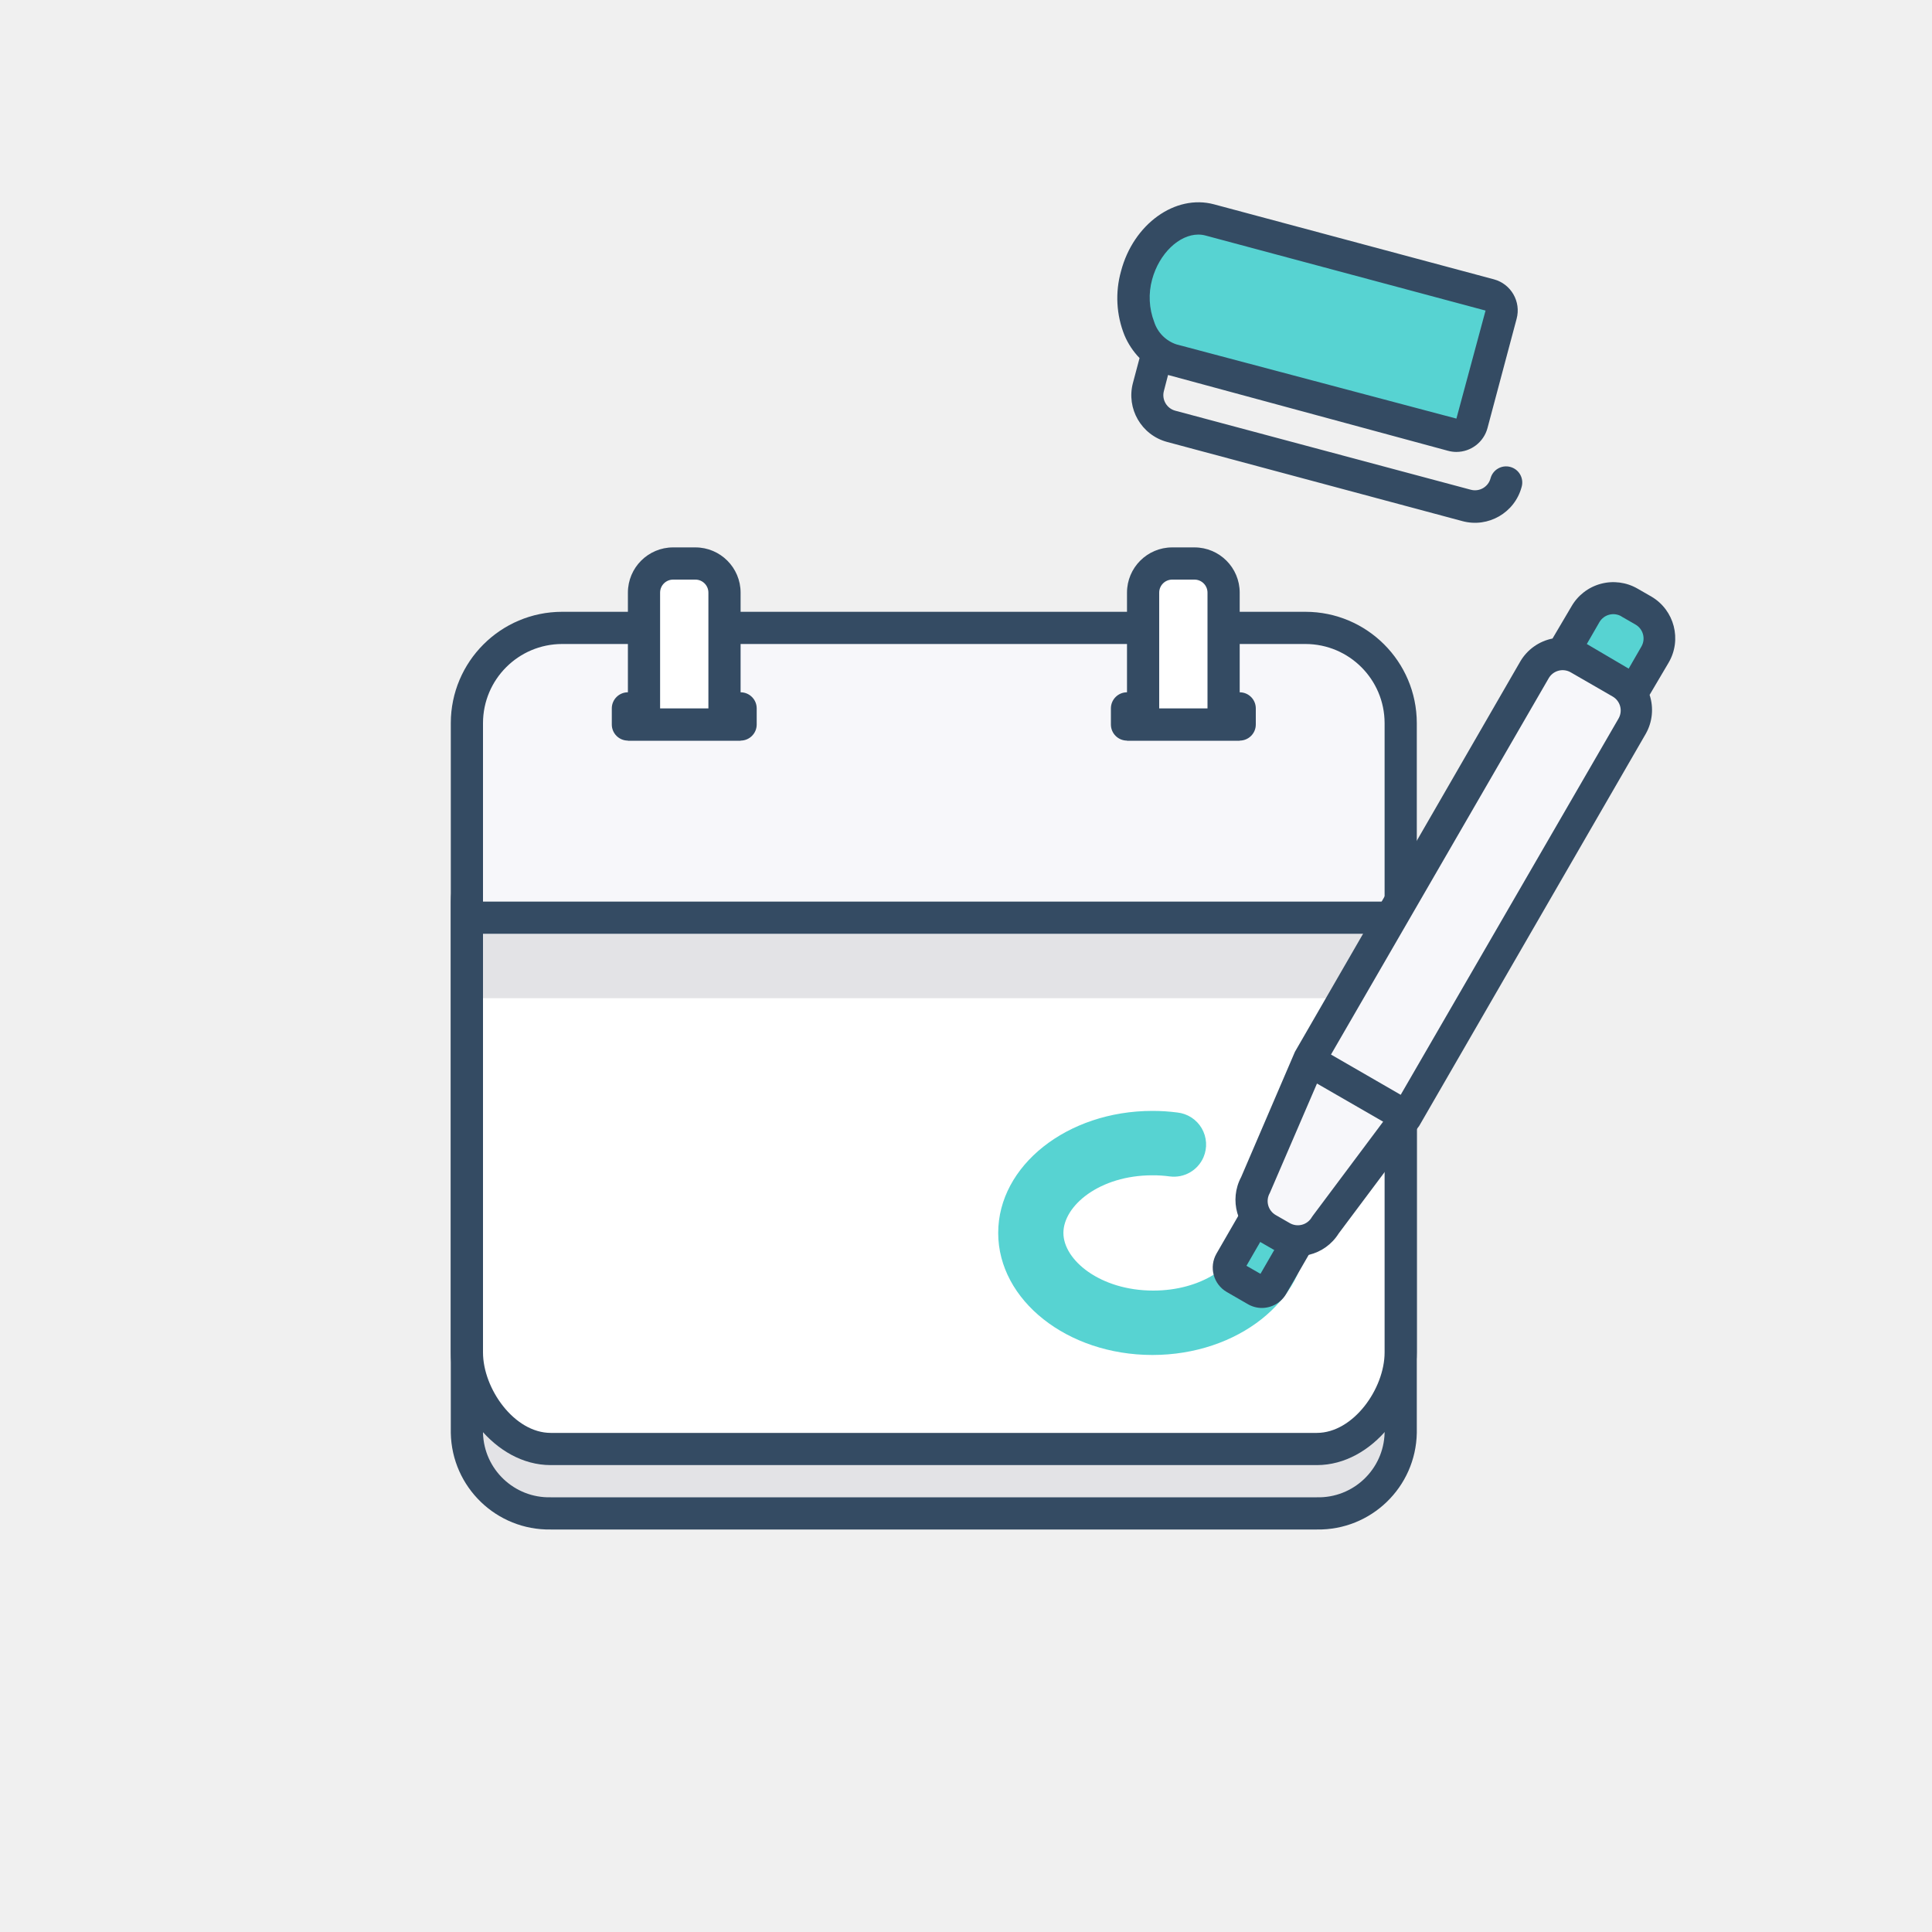
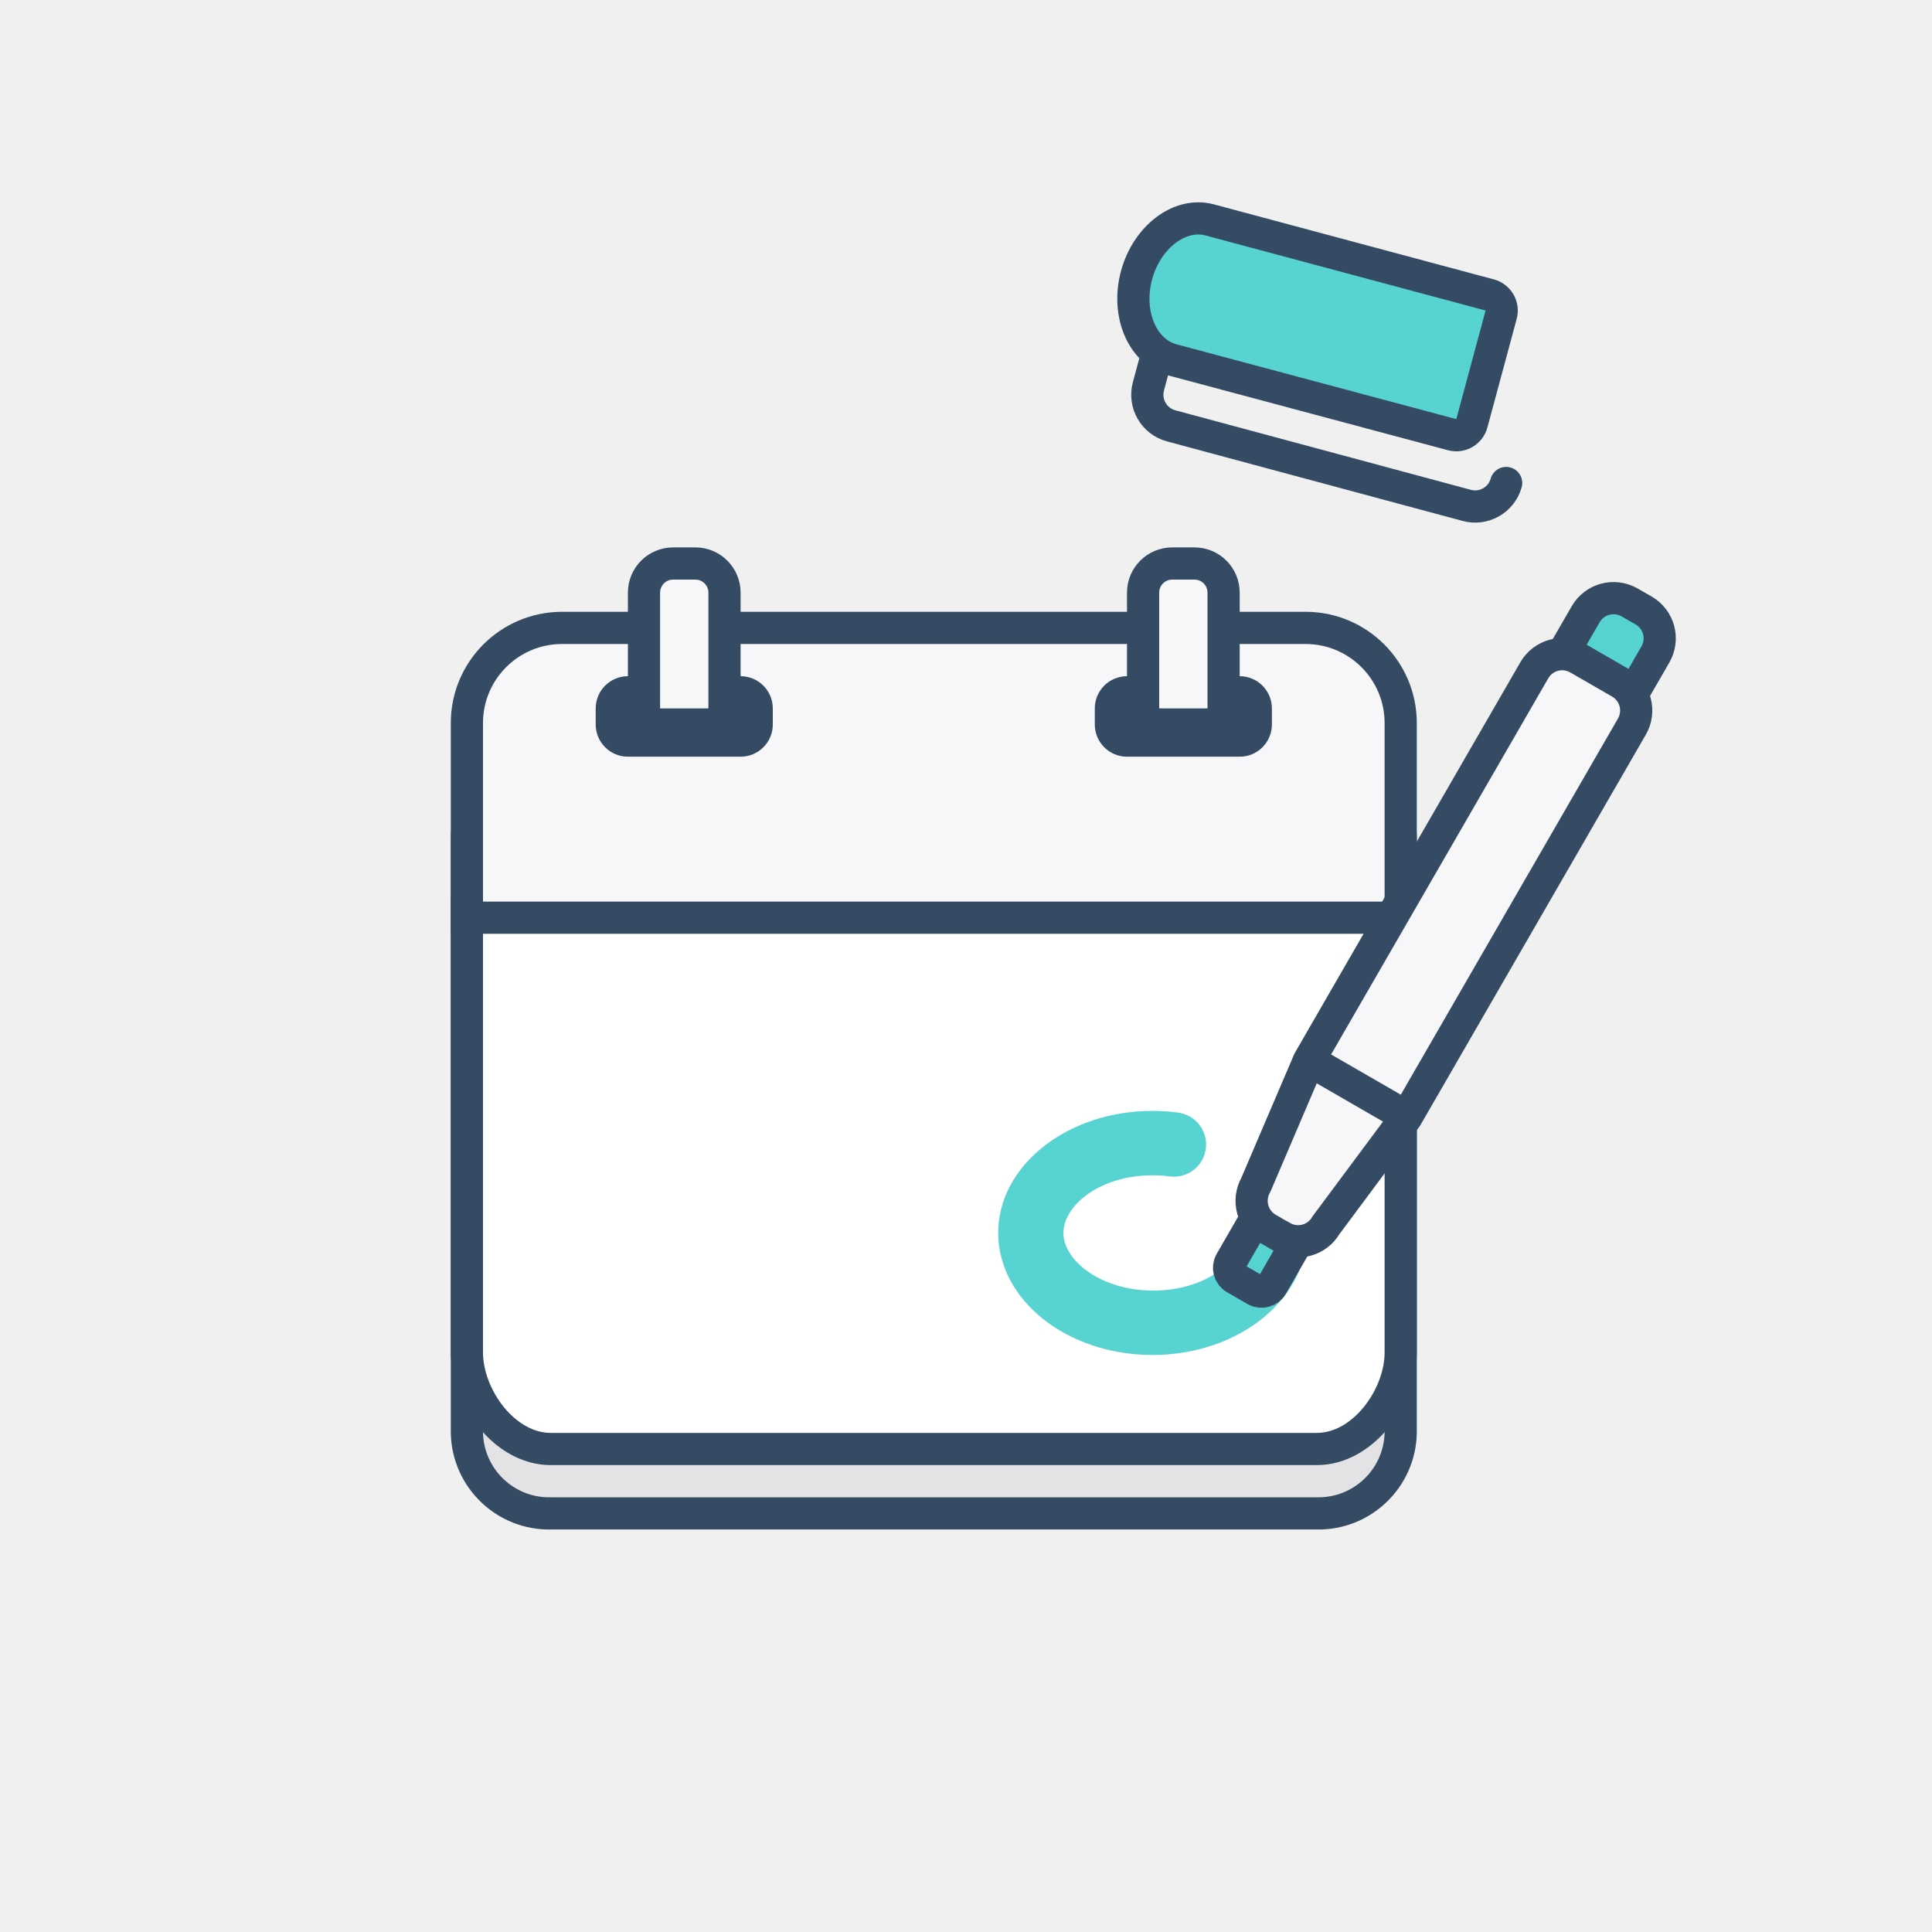
<svg xmlns="http://www.w3.org/2000/svg" width="120" height="120" viewBox="0 0 120 120">
-   <g id="bounding">
-     <rect width="120" height="120" fill="none" />
-   </g>
-   <g id="illu">
-     <path d="M81.79,94H34.21A5.11,5.11,0,0,1,29,89V56a5.11,5.11,0,0,1,5.21-5H81.79A5.11,5.11,0,0,1,87,56V89A5.11,5.11,0,0,1,81.79,94Z" fill="#e3e3e6" />
-     <path d="M81.79,95H34.21A6.11,6.11,0,0,1,28,89V56a6.11,6.11,0,0,1,6.21-6H81.79A6.11,6.11,0,0,1,88,56V89A6.11,6.11,0,0,1,81.79,95ZM34.21,52A4.11,4.11,0,0,0,30,56V89a4.11,4.11,0,0,0,4.21,4H81.79A4.11,4.11,0,0,0,86,89V56a4.11,4.11,0,0,0-4.21-4Z" fill="#344b63" />
-     <path d="M81.79,90H34.21C31.33,90,29,86.76,29,84V52a5.11,5.11,0,0,1,5.21-5H81.79A5.11,5.11,0,0,1,87,52V84C87,86.76,84.67,90,81.79,90Z" fill="#fff" />
-     <path d="M29,39H87a0,0,0,0,1,0,0V51.09A5.91,5.91,0,0,1,81.09,57H34.91A5.91,5.91,0,0,1,29,51.09V39A0,0,0,0,1,29,39Z" transform="translate(116 96) rotate(180)" fill="#f7f7fa" />
-     <rect x="30" y="58" width="55" height="4" fill="#e3e3e6" />
-     <rect x="38" y="43" width="9" height="3" rx="1" ry="1" fill="#344b63" />
-     <rect x="69" y="43" width="9" height="3" rx="1" ry="1" fill="#344b63" />
-     <path d="M93.24,19.54a1,1,0,0,0-.71-1.22L75.14,13.66c-1.86-.5-3.9,1.05-4.55,3.44h0c-.64,2.39.36,4.75,2.22,5.25L90.2,27a1,1,0,0,0,1.22-.71Z" fill="#57d3d2" />
-     <path d="M78.35,76.1a2,2,0,0,1-1.21.93h0c-.36,1.56-2.51,3.13-5.51,3.13-3.29,0-5.58-1.89-5.58-3.58S68.29,73,71.58,73a7.79,7.79,0,0,1,1.08.07,2,2,0,0,0,2.09-1.19h0a2,2,0,0,0-1.62-2.78,11.88,11.88,0,0,0-1.55-.1C66.29,69,62,72.4,62,76.58s4.29,7.58,9.58,7.58,9.58-3.4,9.58-7.58a6.25,6.25,0,0,0-.85-3.11Z" fill="#57d3d2" />
-     <path d="M93.8,29a1,1,0,0,0-1.22.71,1,1,0,0,1-1.22.71L73,25.51a1,1,0,0,1-.71-1.22l.26-1h0L89.94,28a2,2,0,0,0,.52.07,2,2,0,0,0,1.93-1.48L94.2,19.8h0a2,2,0,0,0-1.41-2.45L75.4,12.69c-2.4-.64-5,1.22-5.77,4.15a6.18,6.18,0,0,0,.22,4,4.61,4.61,0,0,0,.93,1.4l-.41,1.54a3,3,0,0,0,2.12,3.67l18.35,4.92a3,3,0,0,0,3.67-2.12A1,1,0,0,0,93.8,29ZM71.56,17.36c.44-1.62,1.68-2.79,2.87-2.79a1.73,1.73,0,0,1,.45.06l17.39,4.66L90.46,26,73.07,21.39A2.17,2.17,0,0,1,71.69,20,4.24,4.24,0,0,1,71.56,17.36Z" fill="#344b63" />
-     <path d="M81.09,38H34.91A6.92,6.92,0,0,0,28,44.91V84c0,3.24,2.71,7,6.21,7H81.79c3.5,0,6.21-3.76,6.21-7V44.91A6.92,6.92,0,0,0,81.09,38ZM30,44.91A4.92,4.92,0,0,1,34.91,40H81.09A4.92,4.92,0,0,1,86,44.91V56H30ZM86,84c0,2.25-1.94,5-4.21,5H34.21C31.94,89,30,86.25,30,84V58H86Z" fill="#344b63" />
-     <path d="M41.81,35h1.38A1.81,1.81,0,0,1,45,36.81V45a0,0,0,0,1,0,0H40a0,0,0,0,1,0,0V36.81A1.81,1.81,0,0,1,41.81,35Z" fill="#fff" />
-     <path d="M46,46H39V36.81A2.81,2.81,0,0,1,41.81,34h1.38A2.81,2.81,0,0,1,46,36.81Zm-5-2h3V36.81a.81.81,0,0,0-.81-.81H41.81a.81.81,0,0,0-.81.81Z" fill="#344b63" />
-     <path d="M72.81,35h1.38A1.81,1.81,0,0,1,76,36.81V45a0,0,0,0,1,0,0H71a0,0,0,0,1,0,0V36.81A1.81,1.81,0,0,1,72.81,35Z" fill="#fff" />
-     <path d="M77,46H70V36.81A2.81,2.81,0,0,1,72.81,34h1.38A2.81,2.81,0,0,1,77,36.81Zm-5-2h3V36.81a.81.81,0,0,0-.81-.81H72.81a.81.81,0,0,0-.81.81Z" fill="#344b63" />
-     <path d="M82.89,73.16l-2.6-1.5c-.48-.28-.14-1.75.13-2.23L98.49,38.15a2,2,0,0,1,2.73-.73l.87.5a2,2,0,0,1,.73,2.73L84.76,71.93C84.48,72.41,83.37,73.44,82.89,73.16Z" fill="#57d3d2" />
-     <path d="M78,80.14l-1.3-.75a.75.75,0,0,1-.27-1L95.36,45.57a1.5,1.5,0,0,1,2-.55h0a1.5,1.5,0,0,1,.55,2L79,79.86A.75.75,0,0,1,78,80.14Z" fill="#57d3d2" />
-     <path d="M78.37,81.24A1.74,1.74,0,0,1,77.5,81h0l-1.3-.75a1.75,1.75,0,0,1-.64-2.39L94.49,45.07a2.5,2.5,0,0,1,4.33,2.5L79.89,80.36A1.75,1.75,0,0,1,78.37,81.24Zm.13-2h0Zm-1.08-.62.87.5L97.09,46.57a.5.5,0,0,0-.87-.5Z" fill="#344b63" />
-     <path d="M79.62,76.83l-.43-.25-.43-.25A2,2,0,0,1,78,73.6l3.3-7.72,14-24.25a2,2,0,0,1,2.73-.73l2.6,1.5a2,2,0,0,1,.73,2.73l-14,24.25-5,6.72a2,2,0,0,1-2.73.73Z" fill="#f7f7fa" />
-     <path d="M102.58,37.06l-.87-.5a3,3,0,0,0-4.1,1.1l-1.18,2a3,3,0,0,0-2,1.42l-14,24.25-3.34,7.78a3,3,0,0,0,1.13,4l.87.5h0a3,3,0,0,0,4.06-1l5-6.68,14.07-24.35a3,3,0,0,0,.24-2.42l1.18-2A3,3,0,0,0,102.58,37.06Zm-1.87,1.23.87.5a1,1,0,0,1,.37,1.37l-.79,1.37h0L98.56,40l.79-1.37A1,1,0,0,1,100.72,38.29Zm-4.52,3.84a1,1,0,0,1,1.37-.37l2.6,1.5a1,1,0,0,1,.37,1.37L87,68l-4.33-2.5ZM81.55,75.5l-.07.1a1,1,0,0,1-.61.47,1,1,0,0,1-.76-.1l-.87-.5a1,1,0,0,1-.37-1.37L81.8,67.3l4.11,2.37Z" fill="#344b63" />
+   <g fill="none" fill-rule="evenodd">
+     <rect width="120" height="120" />
+     <g transform="translate(29 13)">
+       <path fill="#E3E3E6" fill-rule="nonzero" stroke="#344B63" stroke-width="2" d="M52.79,81 L5.21,81 C2.391,81.056 0.06,78.818 0,76 L0,43 C0.06,40.182 2.391,37.944 5.21,38 L52.79,38 C55.609,37.944 57.94,40.182 58,43 L58,76 C57.94,78.818 55.609,81.056 52.79,81 Z" />
+       <path fill="#FFF" fill-rule="nonzero" stroke="#344B63" stroke-width="2" d="M52.79,77 L5.21,77 C2.33,77 0,73.76 0,71 L0,39 C0.06,36.182 2.391,33.944 5.21,34 L52.79,34 C55.609,33.944 57.94,36.182 58,39 L58,71 C58,73.76 55.67,77 52.79,77 Z" />
+       <path fill="#F7F7FA" fill-rule="nonzero" stroke="#344B63" stroke-width="2" d="M0,26 L58,26 L58,38.09 C58,41.354 55.354,44 52.09,44 L5.91,44 C2.646,44 0,41.354 0,38.09 L0,26 Z" transform="rotate(180 29 35)" />
+       <rect width="9" height="3" x="9" y="30" fill="#344B63" fill-rule="nonzero" stroke="#344B63" stroke-width="2" rx="1" />
+       <path fill="#F7F7FA" fill-rule="nonzero" stroke="#344B63" stroke-width="2" d="M12.81,22 L14.19,22 C15.19,22 16,22.81 16,23.81 L16,32 L11,32 L11,23.81 C11,22.81 11.81,22 12.81,22 Z" />
+       <rect width="9" height="3" x="40" y="30" fill="#344B63" fill-rule="nonzero" stroke="#344B63" stroke-width="2" rx="1" />
+       <path fill="#F7F7FA" fill-rule="nonzero" stroke="#344B63" stroke-width="2" d="M43.81,22 L45.19,22 C46.19,22 47,22.81 47,23.81 L47,32 L42,32 L42,23.81 C42,22.81 42.81,22 43.81,22 Z" />
+       <path stroke="#344B63" stroke-linecap="round" stroke-width="2" d="M43.88,5.23 L42.33,11 C42.044,12.066 42.675,13.162 43.74,13.45 L62.1,18.39 C63.16,18.678 64.253,18.057 64.55,17" />
+       <path fill="#57D3D2" fill-rule="nonzero" stroke="#344B63" stroke-width="2" d="M64.24,6.54 C64.38,6.007 64.062,5.462 63.53,5.32 L46.14,0.66 C44.28,0.16 42.24,1.71 41.59,4.1 C40.95,6.49 41.95,8.85 43.81,9.35 L61.2,14 C61.733,14.14 62.278,13.822 62.42,13.29 L64.24,6.54 Z" />
+       <path fill="#57D3D2" fill-rule="nonzero" d="M49.35,63.1 C49.085,63.558 48.65,63.892 48.14,64.03 C47.78,65.59 45.63,67.16 42.63,67.16 C39.34,67.16 37.05,65.27 37.05,63.58 C37.05,61.89 39.29,60 42.58,60 C42.941,59.998 43.302,60.022 43.66,60.07 C44.544,60.183 45.396,59.698 45.75,58.88 C46.001,58.297 45.961,57.63 45.641,57.081 C45.322,56.533 44.761,56.169 44.13,56.1 C43.616,56.033 43.098,55.999 42.58,56 C37.29,56 33,59.4 33,63.58 C33,67.76 37.29,71.16 42.58,71.16 C47.87,71.16 52.16,67.76 52.16,63.58 C52.154,62.487 51.86,61.414 51.31,60.47 L49.35,63.1 Z" />
+       <g stroke="#344B63" stroke-width="2" transform="translate(47 24)">
+         <path fill="#57D3D2" fill-rule="nonzero" d="M6.89,36.16 L4.29,34.66 C3.81,34.38 4.15,32.91 4.42,32.43 L22.49,1.15 C23.043,0.195 24.264,-0.131 25.22,0.42 L26.09,0.92 C27.045,1.473 27.371,2.694 26.82,3.65 L8.76,34.93 C8.48,35.41 7.37,36.44 6.89,36.16 Z" />
+         <path fill="#57D3D2" fill-rule="nonzero" d="M2,43.14 L0.7,42.39 C0.357,42.182 0.238,41.742 0.43,41.39 L19.36,8.57 C19.772,7.881 20.654,7.639 21.36,8.02 C22.049,8.432 22.291,9.314 21.91,10.02 L3,42.86 C2.796,43.206 2.354,43.33 2,43.14 Z" />
+         <path fill="#F7F7FA" fill-rule="nonzero" d="M3.62,39.83 L3.19,39.58 L2.76,39.33 C2.296,39.069 1.956,38.635 1.813,38.123 C1.67,37.611 1.738,37.063 2,36.6 L5.3,28.88 L19.3,4.63 C19.853,3.675 21.074,3.349 22.03,3.9 L24.63,5.4 C25.585,5.953 25.911,7.174 25.36,8.13 L11.36,32.38 L6.36,39.1 C5.807,40.055 4.586,40.381 3.63,39.83 L3.62,39.83 Z" />
+         <path d="M5.33,28.87 L11.39,32.37" />
+       </g>
+     </g>
  </g>
</svg>
